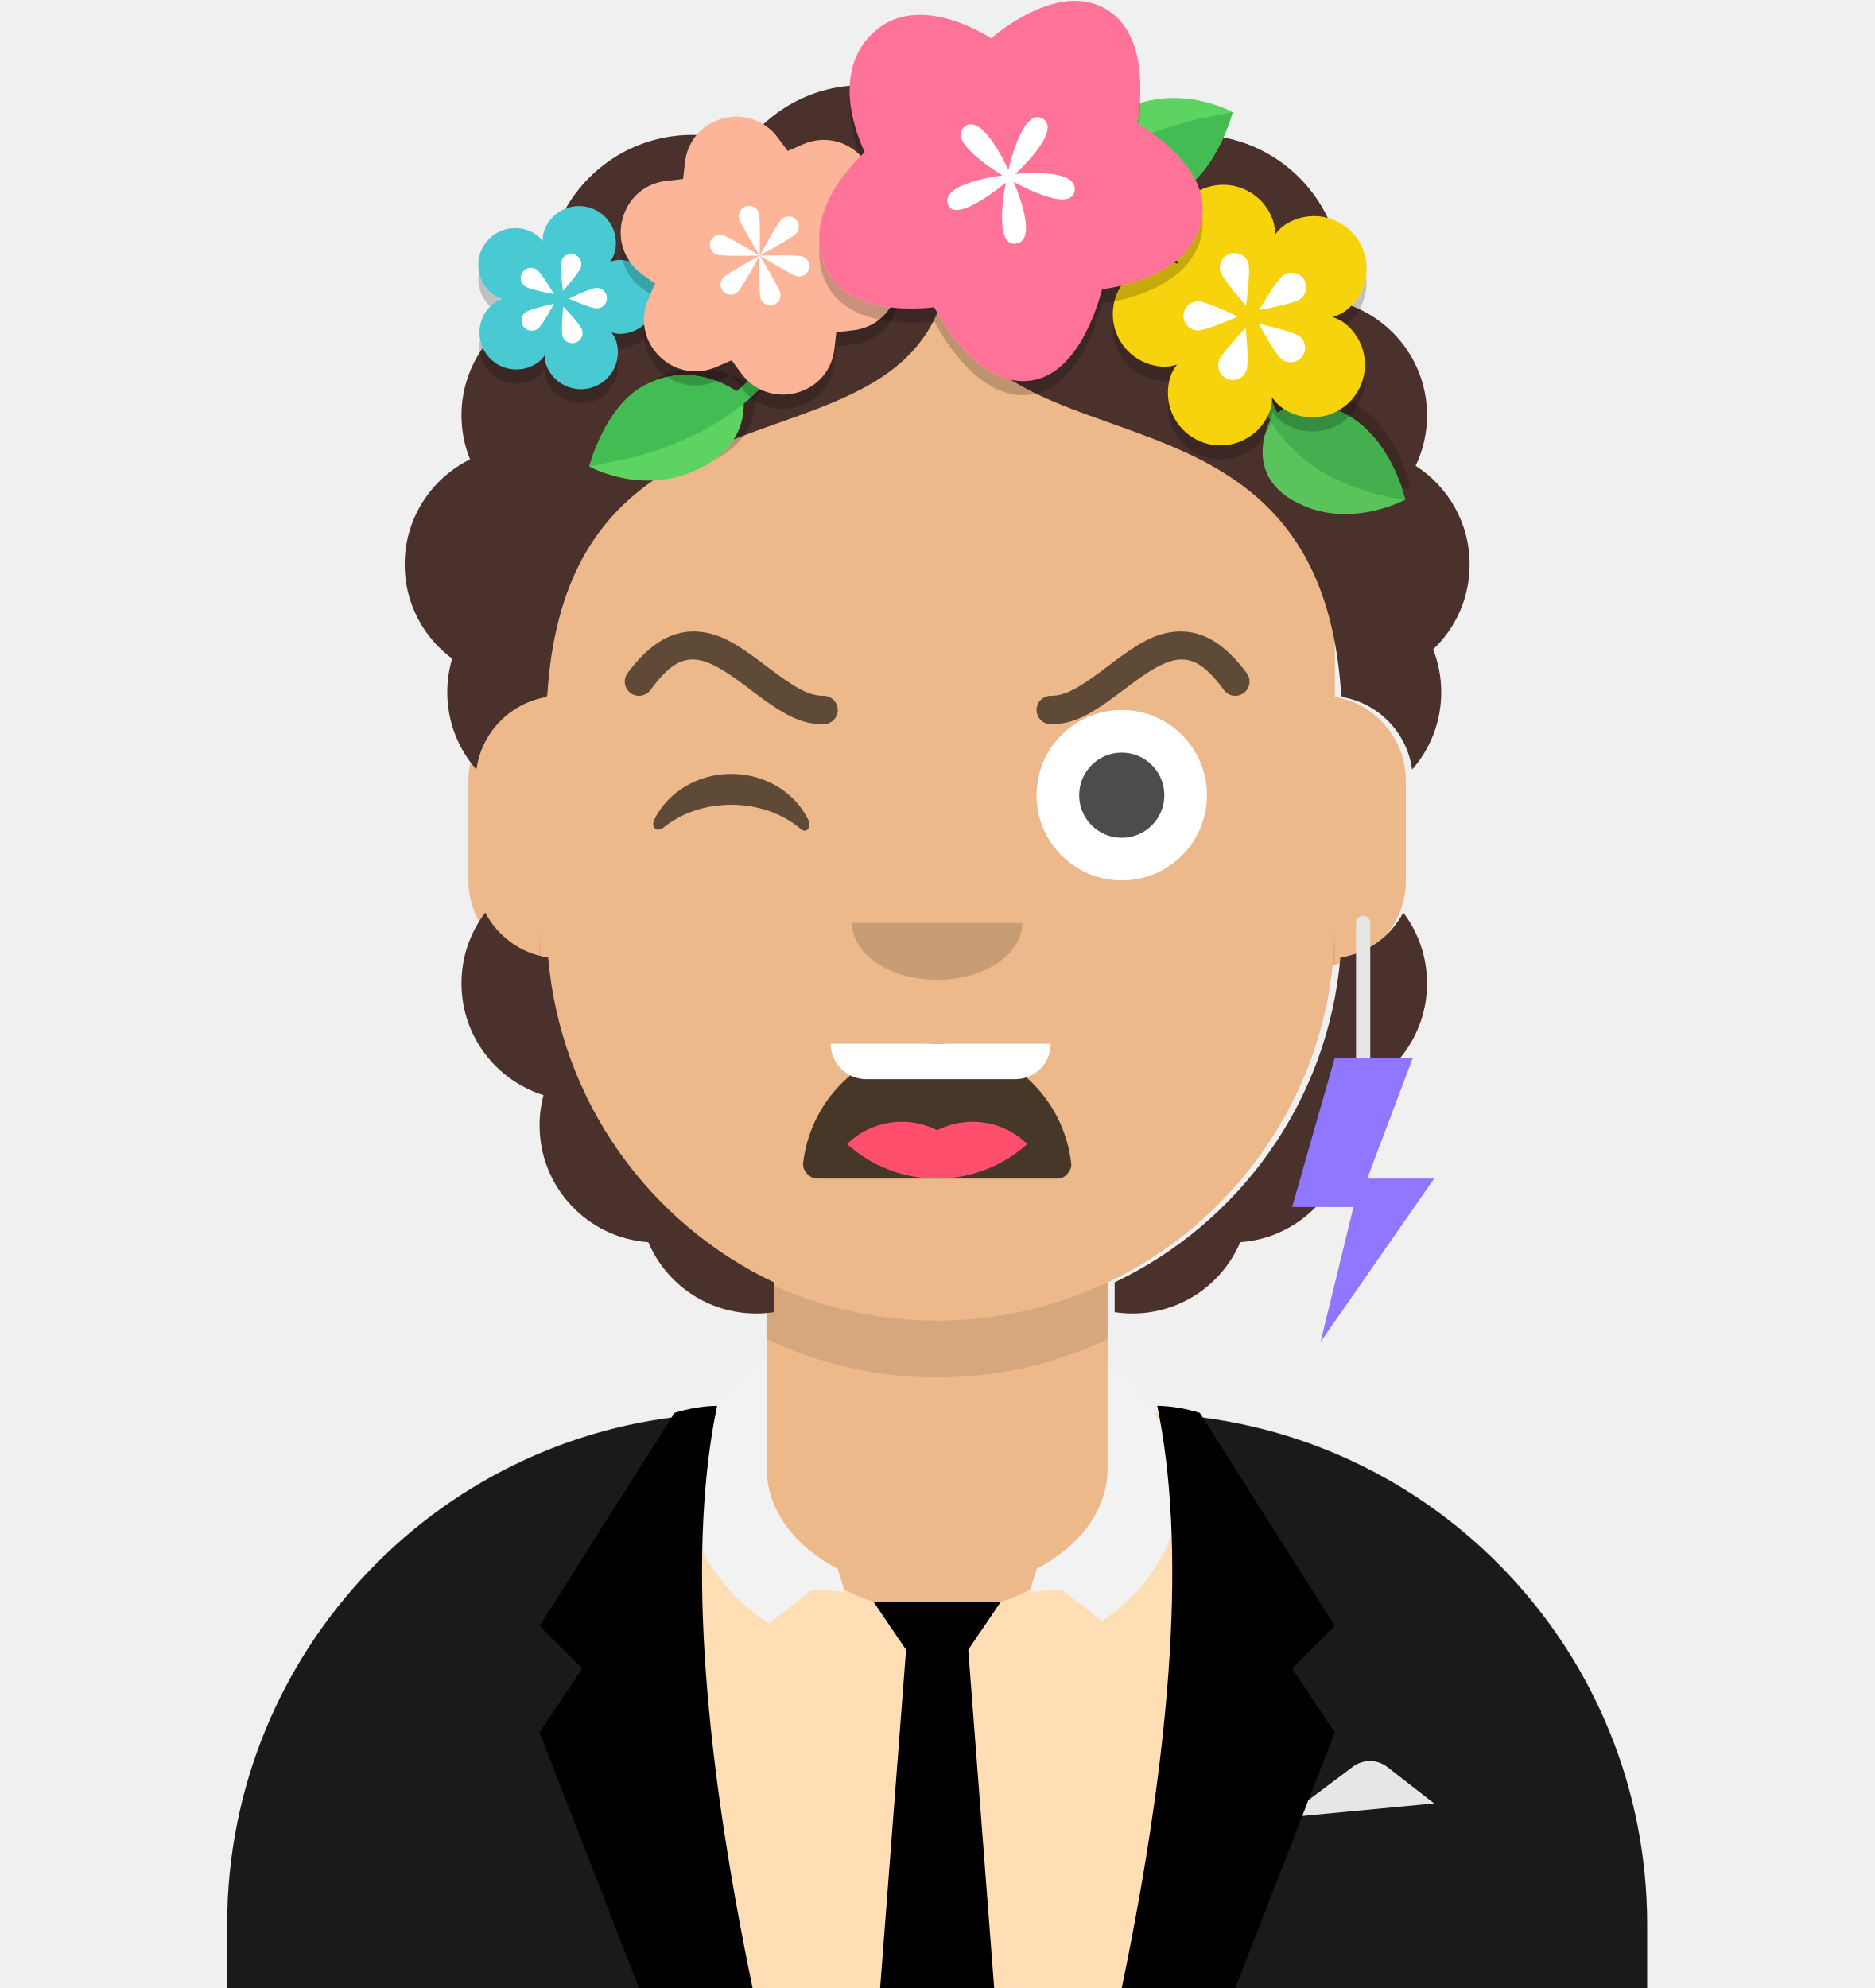
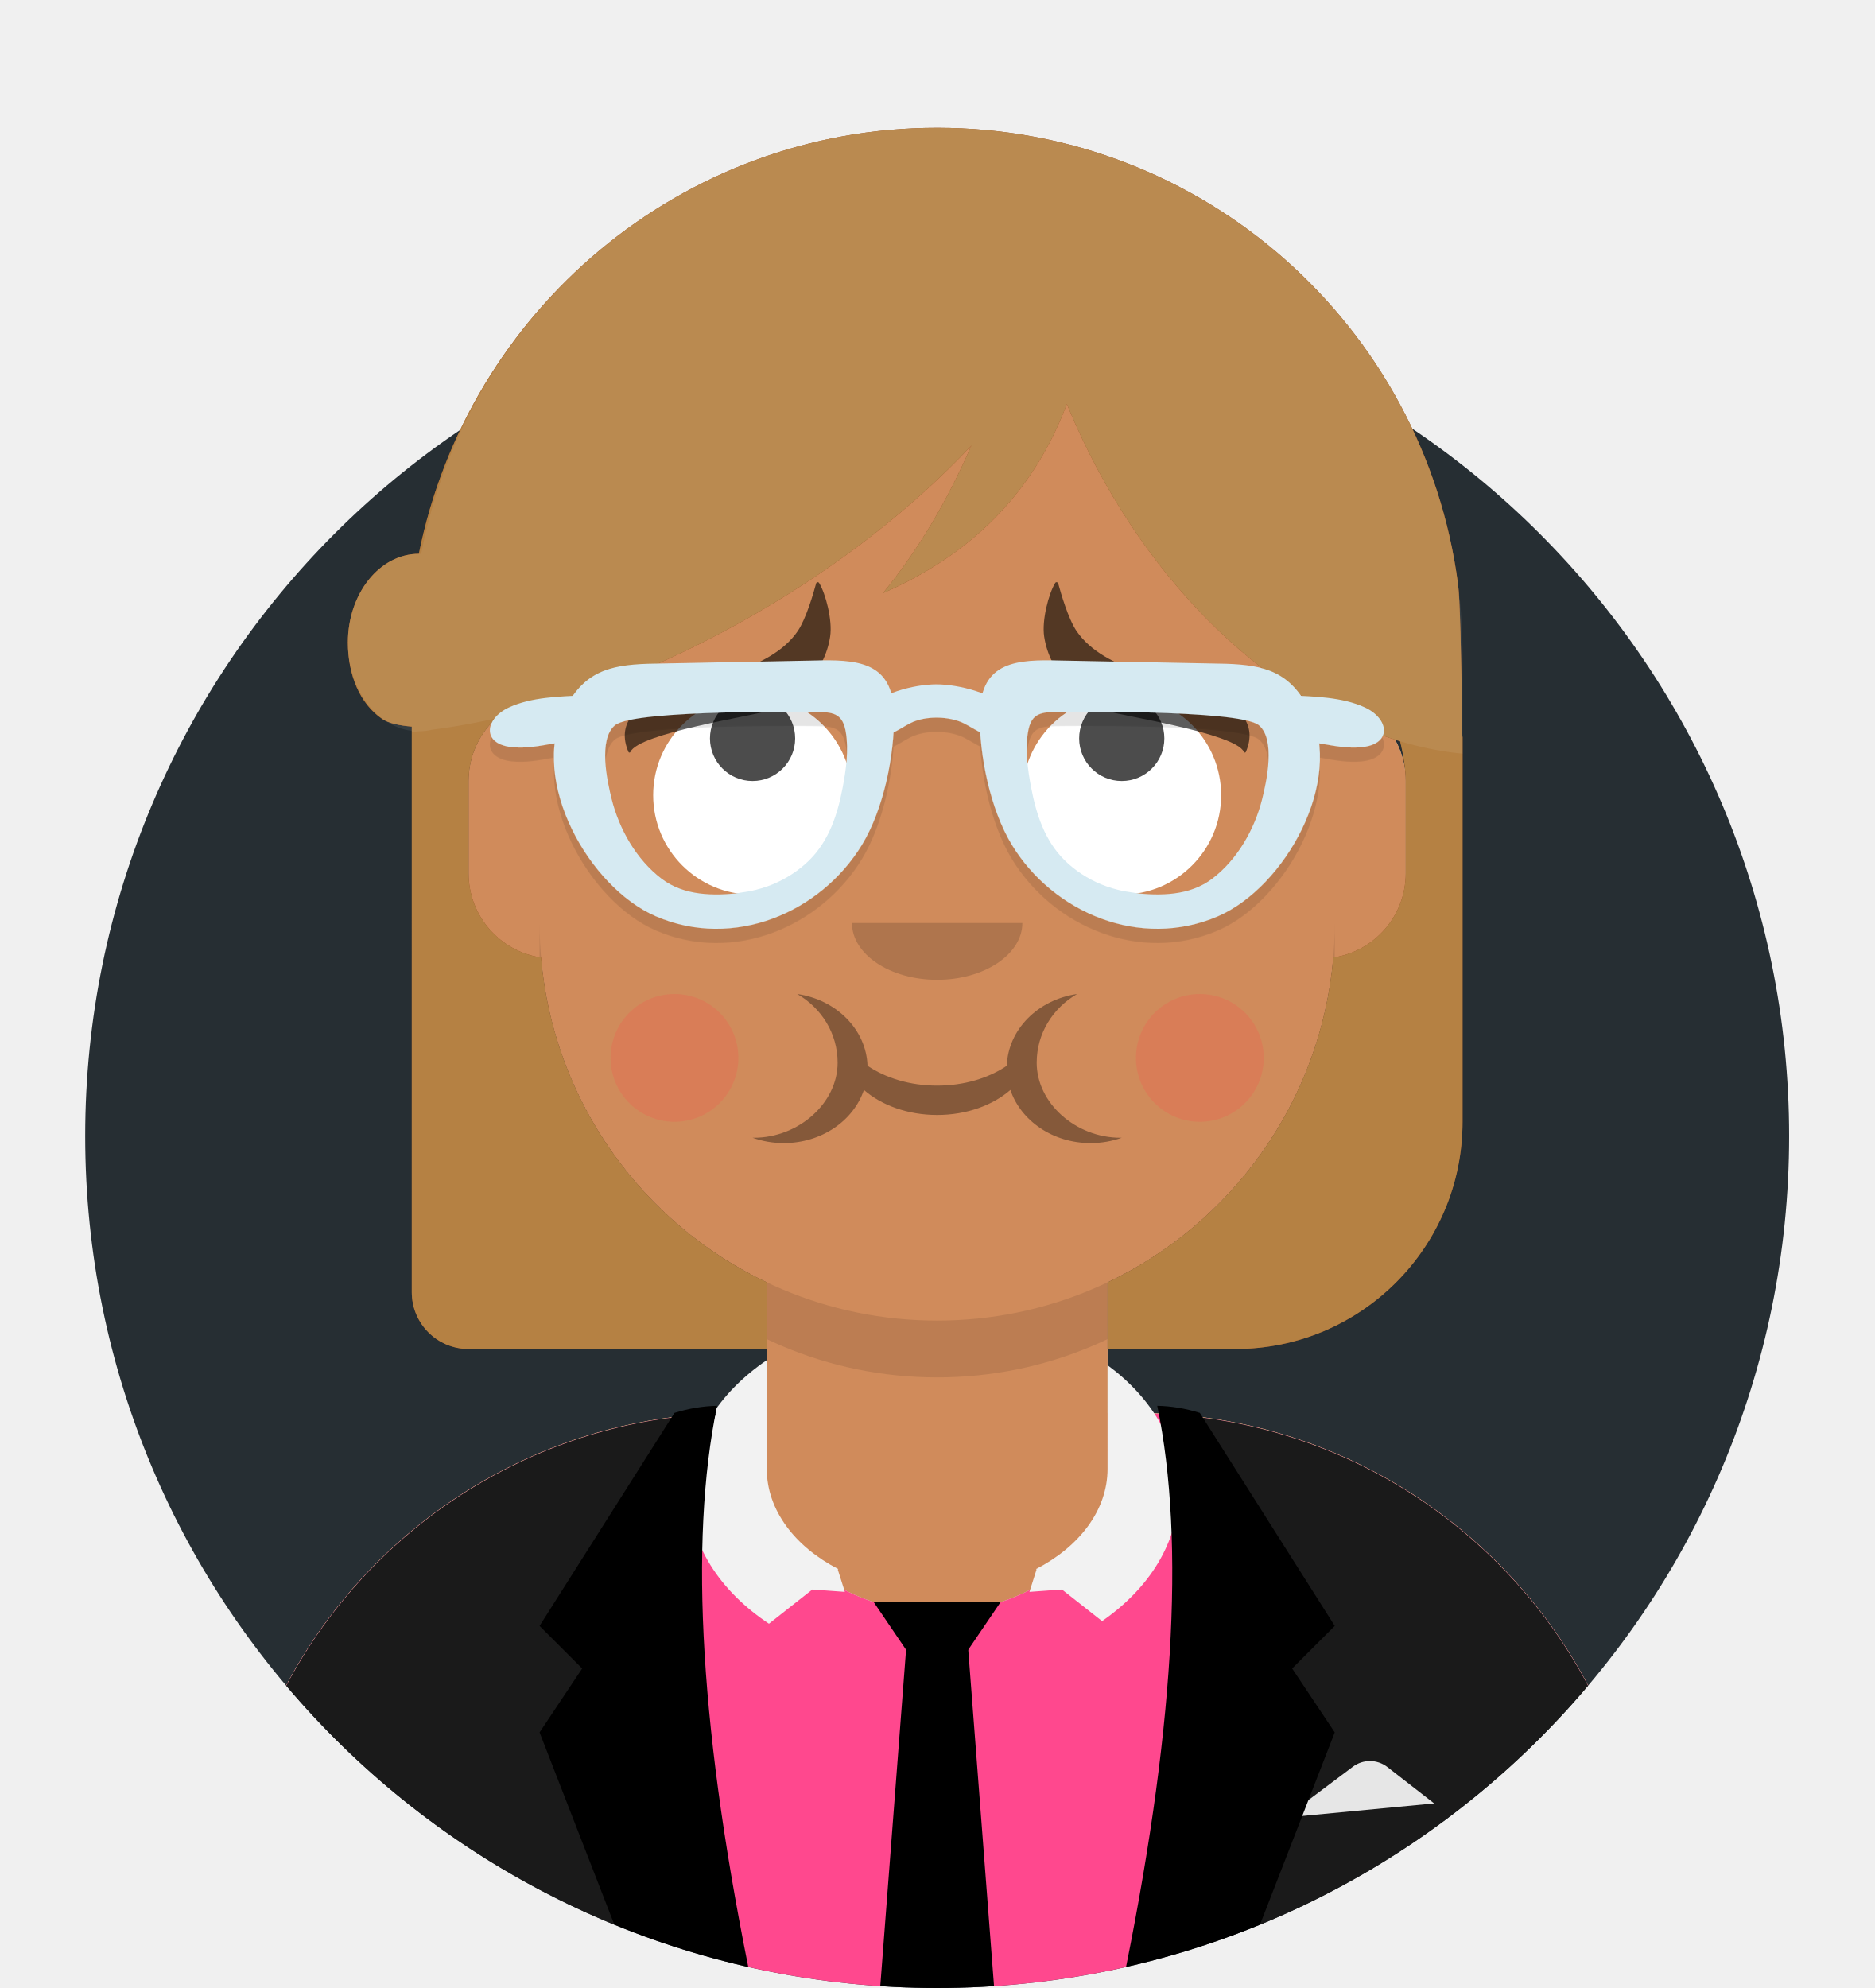
<svg xmlns="http://www.w3.org/2000/svg" xmlns:xlink="http://www.w3.org/1999/xlink" width="264px" height="280px" viewBox="0 0 264 280" version="1.1">
  <defs>
-     <path d="M100,0 C130.928,-5.68137151e-15 156,25.072 156,56 L156.001,62.166 C161.676,63.119 166,68.054 166,74 L166,88 C166,94.052 161.519,99.058 155.694,99.881 C153.628,119.686 141.238,136.422 124.001,144.61 L124,163 L128,163 C167.765,163 200,195.235 200,235 L200,244 L0,244 L0,235 C-4.86974701e-15,195.235 32.235,163 72,163 L76,163 L76,144.611 C58.763,136.422 46.372,119.687 44.305,99.881 C38.481,99.058 34,94.052 34,88 L34,74 C34,68.054 38.325,63.118 44,62.166 L44,56 C44,25.072 69.072,5.68137151e-15 100,0 Z" id="transparent_path-1" />
-     <path d="M83,36.348 C83,52.629 105.162,65.828 132.5,65.828 C159.838,65.828 182,52.629 182,36.348 C182,34.985 181.845,33.645 181.544,32.331 C210.784,41.488 232,68.792 232,101.052 L232,110 L32,110 L32,101.052 C32,68.397 53.739,40.82 83.534,32.002 C83.182,33.421 83,34.871 83,36.348 Z" id="transparent_path-3" />
-     <rect id="transparent_path-5" x="0" y="0" width="264" height="280" />
-     <path d="M74,0 C114.869,0 148,33.131 148,74 L148,84.148 L148,197.608 C135.525,187.237 119.491,181 102,181 L102,181 L98,181 L98,162.611 C115.531,154.283 128.048,137.115 129.791,116.867 C135.569,116.002 140,111.019 140,105 L140,105 L140,92 C140,87.354 137.359,83.324 133.497,81.33 C132.724,81.05 131.952,80.748 131.181,80.426 C130.795,80.32 130.401,80.233 130,80.166 L130,80.166 L130,79.917 C117.224,74.234 104.878,63.071 96.11,47.885 C93.175,42.801 90.831,37.595 89.066,32.397 C80.431,42.941 67.745,53.602 52.342,62.495 C42.778,68.017 33.147,72.291 24,75.266 L24,137.247 C29.602,148.318 38.773,157.278 50,162.611 L50,162.611 L50,181 L46,181 C38.327,181 30.935,182.2 24,184.423 L24,230 C24,244.106 13.569,255.776 0,257.716 L0,74 C0,33.131 33.131,0 74,0 Z" id="transparent_path-7" />
+     <circle id="circle_path-1" cx="120" cy="120" r="120" />
+     <path d="M-3.19744231e-14,160 L-3.19744231e-14,-1.42108547e-14 L264,-1.42108547e-14 L264,160 L252,160 C252,226.274 198.274,280 132,280 C65.726,280 12,226.274 12,160 L12,160 L-3.19744231e-14,160 Z" id="circle_path-3" />
+     <path d="M100,0 C130.928,-5.68137151e-15 156,25.072 156,56 L156.001,62.166 C161.676,63.119 166,68.054 166,74 L166,88 C166,94.052 161.519,99.058 155.694,99.881 C153.628,119.686 141.238,136.422 124.001,144.61 L124,163 L128,163 C167.765,163 200,195.235 200,235 L200,244 L0,244 L0,235 C-4.86974701e-15,195.235 32.235,163 72,163 L76,163 L76,144.611 C58.763,136.422 46.372,119.687 44.305,99.881 C38.481,99.058 34,94.052 34,88 L34,74 C34,68.054 38.325,63.118 44,62.166 L44,56 C44,25.072 69.072,5.68137151e-15 100,0 Z" id="circle_path-5" />
+     <path d="M83,36.348 C83,52.629 105.162,65.828 132.5,65.828 C159.838,65.828 182,52.629 182,36.348 C182,34.985 181.845,33.645 181.544,32.331 C210.784,41.488 232,68.792 232,101.052 L232,110 L32,110 L32,101.052 C32,68.397 53.739,40.82 83.534,32.002 C83.182,33.421 83,34.871 83,36.348 Z" id="circle_path-7" />
+     <rect id="circle_path-9" x="0" y="0" width="264" height="280" />
+     <path d="M74,0 C114.869,0 148,33.131 148,74 L148,84.148 L148,197.608 C135.525,187.237 119.491,181 102,181 L102,181 L98,181 L98,162.611 C115.531,154.283 128.048,137.115 129.791,116.867 C135.569,116.002 140,111.019 140,105 L140,105 L140,92 C140,87.354 137.359,83.324 133.497,81.33 C132.724,81.05 131.952,80.748 131.181,80.426 C130.795,80.32 130.401,80.233 130,80.166 L130,80.166 L130,79.917 C117.224,74.234 104.878,63.071 96.11,47.885 C93.175,42.801 90.831,37.595 89.066,32.397 C80.431,42.941 67.745,53.602 52.342,62.495 C42.778,68.017 33.147,72.291 24,75.266 L24,137.247 C29.602,148.318 38.773,157.278 50,162.611 L50,162.611 L50,181 L46,181 C38.327,181 30.935,182.2 24,184.423 L24,230 C24,244.106 13.569,255.776 0,257.716 L0,74 C0,33.131 33.131,0 74,0 Z" id="circle_path-11" />
  </defs>
-   <g id="transparent_Avataaar/Default" stroke="none" stroke-width="1" fill="none" fill-rule="evenodd">
-     <g id="transparent_Body" transform="translate(32, 36)">
-       <mask id="transparent_mask-2" fill="white">
-         <use xlink:href="#transparent_path-1" />
+   <g id="circle_Avataaar/Circle" stroke="none" stroke-width="1" fill="none" fill-rule="evenodd">
+     <g id="circle_Circle" transform="translate(12, 40)">
+       <mask id="circle_mask-2" fill="white">
+         <use xlink:href="#circle_path-1" />
      </mask>
-       <use fill="#D0C6AC" xlink:href="#transparent_path-1" />
-       <g id="transparent_Skin-Color" mask="url(#transparent_mask-2)" fill="#EDB98A">
-         <g transform="translate(-32, 0)" id="transparent_Color">
-           <rect x="0" y="0" width="264" height="244" />
+       <use id="circle_Background-Color" fill="#262E33" xlink:href="#circle_path-1" />
+       <g id="circle_Fabric-Color" mask="url(#circle_mask-2)" fill="">
+         <rect id="circle_🖍Color" x="0" y="0" width="240" height="240" />
+       </g>
+     </g>
+     <mask id="circle_mask-4" fill="white">
+       <use xlink:href="#circle_path-3" />
+     </mask>
+     <g id="circle_Mask" />
+     <g id="circle_Avataaar" mask="url(#circle_mask-4)">
+       <g id="circle_Body" transform="translate(32, 36)">
+         <mask id="circle_mask-6" fill="white">
+           <use xlink:href="#circle_path-5" />
+         </mask>
+         <use fill="#D0C6AC" xlink:href="#circle_path-5" />
+         <g id="circle_Skin-Color" mask="url(#circle_mask-6)" fill="#D08B5B">
+           <g transform="translate(-32, 0)" id="circle_Color">
+             <rect x="0" y="0" width="264" height="244" />
+           </g>
+         </g>
+         <path d="M44,94 C44,124.928 69.072,150 100,150 C130.928,150 156,124.928 156,94 L156,94 L156,102 C156,132.928 130.928,158 100,158 C69.072,158 44,132.928 44,102 Z" id="circle_Neck-Shadow" fill-opacity="0.1" fill="#000000" mask="url(#circle_mask-6)" />
+       </g>
+       <g id="circle_Clothing" transform="translate(0, 170)">
+         <defs id="suit_defs123">
+           <path d="M160,29.052 C199.765,29.052 232,61.287 232,101.052 L232,110 L32,110 L32,101.052 C32,61.287 64.235,29.052 104,29.052 L105.192,29.052 C105.065,30.036 105,31.037 105,32.052 C105,45.859 117.088,57.052 132,57.052 C146.912,57.052 159,45.859 159,32.052 C159,31.037 158.935,30.036 158.808,29.052 L160,29.052 Z" id="suit_path-1" />
+         </defs>
+         <g id="suit_g632">
+           <g fill="none" fill-rule="evenodd" stroke="none" stroke-width="1" id="suit_Clothing/Collar-+-Sweater">
+             <mask fill="white" id="suit_mask-2">
+               <use id="suit_use125" xlink:href="#suit_path-1" />
+             </mask>
+             <use fill="#E6E6E6" xlink:href="#suit_path-1" id="suit_Clothes" />
+             <g fill="#FF488E" mask="url(#suit_mask-2)" id="suit_Fabric-Color">
+               <rect height="110" width="264" y="0" x="0" id="suit_🖍Color" />
+             </g>
+             <path fill="#F2F2F2" id="suit_Collar" d="M118.078,50.996 L118,51.057 L119,54.208 L114.421,53.875 L108.309,58.692 C101.362,54.08 97,47.426 97,40.028 C97,32.74 101.233,26.174 108,21.572 L108,36.877 C108,42.7 111.978,47.853 118.078,50.996 Z M166,40.028 C166,47.233 161.863,53.733 155.229,58.327 L149.58,53.875 L145,54.208 L146,51.057 L146.015,51.066 L145.923,50.995 C152.023,47.853 156,42.7 156,36.877 L156.001,22.28 C162.182,26.836 166,33.106 166,40.028 Z" />
+           </g>
+           <g transform="translate(32,28)" id="suit_Blazer">
+             <path style="fill:#1a1a1a" id="suit_Saco" d="m 64,40.5 c 0,15.209 1.961,29.421 5.362,41.501 L 0,82 V 73.052 C 0,34.365 30.512,2.804 68.785,1.122 65.74,12.731 64,26.173 64,40.5 Z M 200,73.052 V 82 l -68.362,0.001 C 135.039,69.921 137,55.709 137,40.5 137,26.194 135.265,12.771 132.229,1.174 170.025,3.363 200,34.707 200,73.052 Z" />
+             <path id="suit_Pocket-hanky" d="m 149,58 9.556,-7.167 c 1.443,-1.082 3.432,-1.065 4.856,0.043 L 170,56 v 0 z" style="fill:#e6e6e6" />
+             <path style="fill:#000000" id="suit_Wing" d="m 69,0 c -4,19.333 -2.333,46.667 5,82 H 58 L 44,46 50,37 44,31 63,1 c 2.028,-0.631 4.028,-0.964 6,-1 z" />
+             <path style="fill:#000000" transform="matrix(-1,0,0,1,282,0)" id="suit_path58" d="m 151,0 c -4,19.333 -2.333,46.667 5,82 h -16 l -14,-36 6,-9 -6,-6 19,-30 c 2.028,-0.631 4.028,-0.964 6,-1 z" />
+           </g>
+         </g>
+         <g id="suit_g87" transform="matrix(1,0,0,0.8504232,-4.173355,11.12677)">
+           <path d="m 136.173,67.829 -4.47,-7.742 -4.47,-7.742 8.939,0 8.939,-10e-7 -4.47,7.742 z" id="suit_path74" style="opacity:1;fill:#000000;fill-opacity:1;stroke:none;stroke-width:4.927;stroke-miterlimit:4;stroke-dasharray:none;stroke-dashoffset:0;stroke-opacity:1" />
+           <path id="suit_path78" d="m 131.92,58.318 -3.779,57.947 h 8.031 8.033 L 140.426,58.318 Z" style="opacity:1;fill:#000000;fill-opacity:1;stroke:none;stroke-width:11.389;stroke-miterlimit:4;stroke-dasharray:none;stroke-dashoffset:0;stroke-opacity:1" />
        </g>
      </g>
-       <path d="M44,94 C44,124.928 69.072,150 100,150 C130.928,150 156,124.928 156,94 L156,94 L156,102 C156,132.928 130.928,158 100,158 C69.072,158 44,132.928 44,102 Z" id="transparent_Neck-Shadow" fill-opacity="0.1" fill="#000000" mask="url(#transparent_mask-2)" />
-     </g>
-     <g id="transparent_Clothing" transform="translate(0, 170)">
-       <defs id="suit_defs123">
-         <path d="M160,29.052 C199.765,29.052 232,61.287 232,101.052 L232,110 L32,110 L32,101.052 C32,61.287 64.235,29.052 104,29.052 L105.192,29.052 C105.065,30.036 105,31.037 105,32.052 C105,45.859 117.088,57.052 132,57.052 C146.912,57.052 159,45.859 159,32.052 C159,31.037 158.935,30.036 158.808,29.052 L160,29.052 Z" id="suit_path-1" />
-       </defs>
-       <g id="suit_g632">
-         <g fill="none" fill-rule="evenodd" stroke="none" stroke-width="1" id="suit_Clothing/Collar-+-Sweater">
-           <mask fill="white" id="suit_mask-2">
-             <use id="suit_use125" xlink:href="#suit_path-1" />
-           </mask>
-           <use fill="#E6E6E6" xlink:href="#suit_path-1" id="suit_Clothes" />
-           <g fill="#FFDEB5" mask="url(#suit_mask-2)" id="suit_Fabric-Color">
-             <rect height="110" width="264" y="0" x="0" id="suit_🖍Color" />
+       <g id="circle_Face" transform="translate(76, 82)" fill="#000000">
+         <g id="circle_Mouth" transform="translate(2, 52)">
+           <g id="eating_Mouth/Eating" stroke="none" stroke-width="1" fill="none" fill-rule="evenodd">
+             <g id="eating_Om-Nom-Nom" opacity="0.6" transform="translate(28, 6)" fill="#000000" fill-opacity="0.6">
+               <path d="M45.706,0 C42.34,1.959 40.02,5.495 40.02,9.677 C40.02,15.345 45.493,20.245 51.823,20.245 C51.882,20.245 51.941,20.245 52,20.244 C50.642,20.732 49.16,21 47.608,21 C42.286,21 37.787,17.847 36.314,13.514 C33.84,15.669 30.138,17.039 26,17.039 C21.862,17.039 18.16,15.669 15.685,13.513 C14.213,17.847 9.714,21 4.392,21 C2.84,21 1.358,20.732 0,20.244 C0.059,20.245 0.118,20.245 0.177,20.245 C6.507,20.245 11.98,15.345 11.98,9.677 C11.98,5.495 9.66,1.959 6.294,0 C11.792,0.797 16.017,4.995 16.191,10.105 C18.754,11.842 22.205,12.906 26,12.906 C29.795,12.906 33.246,11.842 35.81,10.106 C35.983,4.995 40.208,0.797 45.706,0 Z" id="eating_Delicious" />
+             </g>
+             <circle id="eating_Redish" fill-opacity="0.2" fill="#FF4646" cx="17" cy="15" r="9" />
+             <circle id="eating_Redish" fill-opacity="0.2" fill="#FF4646" cx="91" cy="15" r="9" />
          </g>
-           <path fill="#F2F2F2" id="suit_Collar" d="M118.078,50.996 L118,51.057 L119,54.208 L114.421,53.875 L108.309,58.692 C101.362,54.08 97,47.426 97,40.028 C97,32.74 101.233,26.174 108,21.572 L108,36.877 C108,42.7 111.978,47.853 118.078,50.996 Z M166,40.028 C166,47.233 161.863,53.733 155.229,58.327 L149.58,53.875 L145,54.208 L146,51.057 L146.015,51.066 L145.923,50.995 C152.023,47.853 156,42.7 156,36.877 L156.001,22.28 C162.182,26.836 166,33.106 166,40.028 Z" />
        </g>
-         <g transform="translate(32,28)" id="suit_Blazer">
-           <path style="fill:#1a1a1a" id="suit_Saco" d="m 64,40.5 c 0,15.209 1.961,29.421 5.362,41.501 L 0,82 V 73.052 C 0,34.365 30.512,2.804 68.785,1.122 65.74,12.731 64,26.173 64,40.5 Z M 200,73.052 V 82 l -68.362,0.001 C 135.039,69.921 137,55.709 137,40.5 137,26.194 135.265,12.771 132.229,1.174 170.025,3.363 200,34.707 200,73.052 Z" />
-           <path id="suit_Pocket-hanky" d="m 149,58 9.556,-7.167 c 1.443,-1.082 3.432,-1.065 4.856,0.043 L 170,56 v 0 z" style="fill:#e6e6e6" />
-           <path style="fill:#000000" id="suit_Wing" d="m 69,0 c -4,19.333 -2.333,46.667 5,82 H 58 L 44,46 50,37 44,31 63,1 c 2.028,-0.631 4.028,-0.964 6,-1 z" />
-           <path style="fill:#000000" transform="matrix(-1,0,0,1,282,0)" id="suit_path58" d="m 151,0 c -4,19.333 -2.333,46.667 5,82 h -16 l -14,-36 6,-9 -6,-6 19,-30 c 2.028,-0.631 4.028,-0.964 6,-1 z" />
+         <g id="circle_Nose" transform="translate(28, 40)" fill-opacity="0.16">
+           <g id="default_Nose/Default" stroke="none" stroke-width="1" fill="none" fill-rule="evenodd" fill-opacity="0.16">
+             <path d="M16,8 C16,12.418 21.373,16 28,16 L28,16 C34.627,16 40,12.418 40,8" id="default_Nose" fill="#000000" />
+           </g>
+         </g>
+         <g id="circle_Eyes" transform="translate(0, 8)">
+           <g id="eye_roll_Eyes/Eye-Roll-🙄" stroke="none" stroke-width="1" fill="none" fill-rule="evenodd">
+             <circle id="eye_roll_Eyeball" fill="#FFFFFF" cx="30" cy="22" r="14" />
+             <circle id="eye_roll_The-white-stuff" fill="#FFFFFF" cx="82" cy="22" r="14" />
+             <circle id="eye_roll_Eye" fill-opacity="0.7" fill="#000000" cx="30" cy="14" r="6" />
+             <circle id="eye_roll_Eye" fill-opacity="0.7" fill="#000000" cx="82" cy="14" r="6" />
+           </g>
+         </g>
+         <g id="circle_Eyebrow" fill-opacity="0.6">
+           <g id="frown_natural_Eyebrow/Natural/Frown-Natural" stroke="none" stroke-width="1" fill="none" fill-rule="evenodd" fill-opacity="0.6">
+             <path d="M36.369,6.876 C34.399,9.781 30.824,11.517 27.632,12.56 C23.689,13.849 9.081,15.939 12.52,23.908 C12.572,24.03 12.739,24.031 12.792,23.91 C13.945,21.265 30.257,18.787 31.765,18.206 C36.21,16.497 40.158,12.715 40.927,7.663 C41.279,5.346 40.29,1.614 39.379,0.113 C39.27,-0.067 39.005,-0.023 38.95,0.182 C38.59,1.513 37.539,5.153 36.369,6.876" id="frown_natural_Fill-5" fill="#000000" />
+             <path d="M95.369,6.876 C93.399,9.781 89.824,11.517 86.632,12.56 C82.689,13.849 68.081,15.939 71.52,23.908 C71.572,24.03 71.739,24.031 71.792,23.91 C72.945,21.265 89.257,18.787 90.765,18.206 C95.21,16.497 99.158,12.715 99.927,7.663 C100.279,5.346 99.29,1.614 98.379,0.113 C98.27,-0.067 98.005,-0.023 97.95,0.182 C97.59,1.513 96.539,5.153 95.369,6.876" id="frown_natural_Fill-5" fill="#000000" transform="translate(85.5, 12) scale(-1, 1) translate(-85.5, -12) " />
+           </g>
        </g>
      </g>
-       <g id="suit_g87" transform="matrix(1,0,0,0.8504232,-4.173355,11.12677)">
-         <path d="m 136.173,67.829 -4.47,-7.742 -4.47,-7.742 8.939,0 8.939,-10e-7 -4.47,7.742 z" id="suit_path74" style="opacity:1;fill:#000000;fill-opacity:1;stroke:none;stroke-width:4.927;stroke-miterlimit:4;stroke-dasharray:none;stroke-dashoffset:0;stroke-opacity:1" />
-         <path id="suit_path78" d="m 131.92,58.318 -3.779,57.947 h 8.031 8.033 L 140.426,58.318 Z" style="opacity:1;fill:#000000;fill-opacity:1;stroke:none;stroke-width:11.389;stroke-miterlimit:4;stroke-dasharray:none;stroke-dashoffset:0;stroke-opacity:1" />
-       </g>
-     </g>
-     <g id="transparent_Face" transform="translate(76, 82)" fill="#000000">
-       <g id="transparent_Mouth" transform="translate(2, 52)">
+       <g id="circle_Top">
        <defs>
-           <path d="M35.118,15.128 C36.176,24.62 44.226,32 54,32 C63.804,32 71.874,24.574 72.892,15.04 C72.974,14.273 72.117,13 71.043,13 C56.149,13 44.738,13 37.087,13 C36.007,13 35.012,14.178 35.118,15.128 Z" id="concerned_path-1" />
+           <path d="M133,18 C170.556,18 201.577,45.976 206.36,82.226 C206.624,84.224 206.828,91.357 206.972,103.624 C206.991,103.729 207,103.811 207,103.875 L207,158 L207,158 C207,175.673 192.673,190 175,190 L157,190 L157,180.611 C174.531,172.283 187.048,155.115 188.791,134.867 C194.569,134.002 199,129.019 199,123 L199,110 C199,108.484 198.719,106.513 198.206,104.403 C180.318,99.019 162.7,82.693 152.444,59.658 C152.171,59.045 151.906,58.432 151.647,57.818 L151.263,56.897 L151.042,57.476 C146.403,69.413 137.846,78.1 125.372,83.535 C130.245,77.588 134.394,70.66 137.821,62.752 C129.844,71.258 119.473,79.491 107.342,86.495 C94.971,93.637 82.409,98.555 70.87,101.174 C68.491,103.366 67,106.509 67,110 L67,123 C67,129.019 71.431,134.002 77.209,134.867 C78.952,155.115 91.469,172.283 109,180.611 L109,190 L67,190 C62.582,190 59,186.418 59,182 L59.001,102.34 C57.324,102.198 55.758,101.883 54.853,101.273 C51.695,99.143 50,95.051 50,90.5 C50,83.596 54.477,78 60,78 C66.863,43.828 96.915,18 133,18 Z" id="long_not_too_long_path-1" />
        </defs>
-         <g id="concerned_Mouth/Concerned" stroke="none" stroke-width="1" fill="none" fill-rule="evenodd">
-           <mask id="concerned_mask-2" fill="white">
-             <use xlink:href="#concerned_path-1" />
-           </mask>
-           <use id="concerned_Mouth" fill-opacity="0.7" fill="#000000" transform="translate(54.00364, 22.5) scale(1, -1) translate(-54.00364, -22.5) " xlink:href="#concerned_path-1" />
-           <path d="M44,2 L65,2 C67.761,2 70,4.239 70,7 L70,13 C70,15.761 67.761,18 65,18 L44,18 C41.239,18 39,15.761 39,13 L39,7 C39,4.239 41.239,2 44,2 Z" id="concerned_Teeth" fill="#FFFFFF" mask="url(#concerned_mask-2)" />
-           <g id="concerned_Tongue" mask="url(#concerned_mask-2)" fill="#FF4F6D">
-             <g transform="translate(38, 24)">
-               <circle id="concerned_friend?" cx="11" cy="11" r="11" />
-               <circle id="concerned_How-you-doing" cx="21" cy="11" r="11" />
+         <g id="long_not_too_long_Top/Long-Hair/Long-but-not-too-long" stroke="none" stroke-width="1" fill="none" fill-rule="evenodd" transform="translate(-1 0)">
+           <g id="long_not_too_long_Behind">
+             <mask id="long_not_too_long_mask-2" fill="white">
+               <use xlink:href="#long_not_too_long_path-1" />
+             </mask>
+             <use id="long_not_too_long_Combined-Shape" fill="#944F23" xlink:href="#long_not_too_long_path-1" />
+             <g id="long_not_too_long_Hair-Color" mask="url(#long_not_too_long_mask-2)" fill="#B58143">
+               <rect id="long_not_too_long_Color" x="0" y="0" width="266" height="280" />
+             </g>
+           </g>
+           <g id="long_not_too_long_Top" opacity="0.44" transform="translate(50, 18)" fill="#FFFFFF" fill-opacity="0.16">
+             <path d="M83,0 C123.869,0 157,33.131 157,74 L157,88.151 C136.296,86.194 114.382,68.471 102.444,41.658 C102.035,40.739 101.641,39.818 101.264,38.896 C96.678,51.132 88.047,60.012 75.372,65.535 C80.245,59.588 84.394,52.66 87.821,44.752 C79.844,53.258 69.473,61.491 57.342,68.495 C41.678,77.539 25.709,83.015 11.896,84.775 C11.282,84.923 10.648,85 10,85 C9.982,85 9.965,85 9.947,85 C9.63,85.033 9.314,85.064 9,85.093 L8.999,84.938 C3.946,84.311 0,78.981 0,72.5 C0,65.596 4.477,60 10,60 C10.108,60 10.216,60.002 10.323,60.006 C16.862,25.828 46.915,0 83,0 Z" id="long_not_too_long_Combined-Shape" />
+           </g>
+           <g id="long_not_too_long_Facial-Hair" transform="translate(49, 72)" />
+           <g id="long_not_too_long_Accessory" transform="translate(62, 85)">
+             <defs>
+               <filter x="-3.2%" y="-10.5%" width="106.3%" height="121.1%" filterUnits="objectBoundingBox" id="prescription_01_filter-1">
+                 <feOffset dx="0" dy="2" in="SourceAlpha" result="shadowOffsetOuter1" />
+                 <feColorMatrix values="0 0 0 0 0   0 0 0 0 0   0 0 0 0 0  0 0 0 0.1 0" type="matrix" in="shadowOffsetOuter1" result="shadowMatrixOuter1" />
+                 <feMerge>
+                   <feMergeNode in="shadowMatrixOuter1" />
+                   <feMergeNode in="SourceGraphic" />
+                 </feMerge>
+               </filter>
+             </defs>
+             <g id="prescription_01_Top/_Resources/Prescription-01" stroke="none" stroke-width="1" fill="none" fill-rule="evenodd">
+               <g id="prescription_01_Glasses" filter="url(#prescription_01_filter-1)" transform="translate(8, 8)" fill="#D6EAF2">
+                 <path d="M46.249,7.275 C48.621,7.298 49.742,7.692 50.146,10.165 C50.555,12.671 50.157,15.487 49.685,17.955 C48.965,21.723 47.767,25.415 44.978,28.169 C43.508,29.619 41.717,30.775 39.811,31.564 C38.799,31.983 37.73,32.286 36.661,32.516 C36.349,32.583 33.682,32.95 35.318,32.764 C31.501,33.199 27.36,33.182 24.172,30.753 C20.64,28.06 18.22,23.8 17.157,19.556 C16.534,17.073 15.226,11.134 17.616,9.149 C20.353,6.875 46.249,7.275 46.249,7.275 L46.249,7.275 Z M22.218,0.49 C16.777,0.678 13.147,1.634 10.463,7.069 C5.546,17.03 13.963,31.969 23.352,36.039 C34.329,40.799 46.592,35.532 52.396,26.006 C55.469,20.962 57.022,13.323 56.922,7.504 C56.795,0.076 51.607,-0.13 45.509,0.034 L22.218,0.49 Z" id="prescription_01_Frame-Stuff" />
+                 <path d="M79.681,7.273 C77.309,7.295 76.188,7.689 75.784,10.163 C75.374,12.668 75.772,15.485 76.244,17.952 C76.965,21.72 78.163,25.412 80.952,28.166 C82.421,29.616 84.213,30.772 86.119,31.562 C87.131,31.981 88.2,32.284 89.268,32.513 C89.581,32.58 92.247,32.948 90.612,32.761 C94.429,33.197 98.57,33.179 101.757,30.75 C105.29,28.058 107.709,23.798 108.773,19.554 C109.396,17.071 110.703,11.132 108.314,9.147 C105.576,6.872 79.681,7.273 79.681,7.273 L79.681,7.273 Z M103.712,0.488 C109.152,0.675 112.783,1.632 115.466,7.067 C120.384,17.028 111.967,31.966 102.577,36.037 C91.6,40.797 79.338,35.529 73.534,26.004 C70.461,20.96 68.907,13.321 69.007,7.501 C69.135,0.074 74.323,-0.132 80.421,0.032 L103.712,0.488 Z" id="prescription_01_Frame-Stuff" />
+                 <path d="M13.197,4.927 C9.785,5.118 5.886,5.164 2.69,6.639 C-0.695,8.201 -1.218,11.739 3.049,12.226 C4.971,12.446 6.895,12.083 8.787,11.745 C10.337,11.468 12.442,11.558 13.906,10.966 C16.636,9.862 16.46,4.74 13.197,4.927" id="prescription_01_Frame-Stuff" />
+                 <path d="M112.735,4.927 C116.147,5.118 120.046,5.164 123.242,6.639 C126.626,8.201 127.149,11.739 122.882,12.226 C120.961,12.446 119.037,12.083 117.144,11.745 C115.595,11.468 113.49,11.558 112.025,10.966 C109.296,9.862 109.471,4.74 112.735,4.927" id="prescription_01_Frame-Stuff" />
+                 <path d="M73.109,7.013 C71.163,4.713 66.091,3.385 62.891,3.385 C59.691,3.385 54.768,4.713 52.822,7.013 C51.841,8.172 51.807,9.724 53.508,10.451 C55.626,11.357 57.517,9.714 59.213,8.855 C61.381,7.757 64.712,7.877 66.719,8.855 C68.427,9.688 70.305,11.357 72.423,10.451 C74.124,9.724 74.091,8.172 73.109,7.013" id="prescription_01_Frame-Stuff" />
+               </g>
            </g>
          </g>
        </g>
      </g>
-       <g id="transparent_Nose" transform="translate(28, 40)" fill-opacity="0.16">
-         <g id="default_Nose/Default" stroke="none" stroke-width="1" fill="none" fill-rule="evenodd" fill-opacity="0.16">
-           <path d="M16,8 C16,12.418 21.373,16 28,16 L28,16 C34.627,16 40,12.418 40,8" id="default_Nose" fill="#000000" />
-         </g>
-       </g>
-       <g id="transparent_Eyes" transform="translate(0, 8)">
-         <g id="wink_wacky_Eyes/Wink-Wacky-😜" stroke="none" stroke-width="1" fill="none" fill-rule="evenodd">
-           <circle id="wink_wacky_Cornea?-I-don't-know" fill="#FFFFFF" cx="82" cy="22" r="12" />
-           <circle id="wink_wacky_Eye" fill-opacity="0.7" fill="#000000" cx="82" cy="22" r="6" />
-           <path d="M16.16,25.447 C18.007,21.649 22.164,19 26.998,19 C31.814,19 35.959,21.63 37.815,25.407 C38.367,26.529 37.582,27.447 36.791,26.767 C34.34,24.66 30.859,23.344 26.998,23.344 C23.257,23.344 19.874,24.579 17.438,26.572 C16.547,27.3 15.62,26.558 16.16,25.447 Z" id="wink_wacky_Winky-Doodle" fill-opacity="0.6" fill="#000000" />
-         </g>
-       </g>
-       <g id="transparent_Eyebrow" fill-opacity="0.6">
-         <g id="angry_Eyebrow/Outline/Angry" stroke="none" stroke-width="1" fill="none" fill-rule="evenodd" fill-opacity="0.6">
-           <path d="M15.611,15.185 C19.852,9.416 22.489,9.701 28.924,14.556 C29.106,14.694 29.221,14.781 29.594,15.064 C34.422,18.726 36.708,20 40,20 C41.105,20 42,19.105 42,18 C42,16.895 41.105,16 40,16 C37.934,16 36.099,14.978 32.011,11.877 C31.636,11.592 31.519,11.504 31.333,11.364 C27.574,8.527 25.374,7.287 22.638,6.992 C18.954,6.594 15.58,8.474 12.389,12.815 C11.734,13.705 11.925,14.957 12.815,15.611 C13.705,16.266 14.957,16.075 15.611,15.185 Z" id="angry_Eyebrow" fill="#000000" fill-rule="nonzero" />
-           <path d="M73.611,15.185 C77.852,9.416 80.489,9.701 86.924,14.556 C87.106,14.694 87.221,14.781 87.594,15.064 C92.422,18.726 94.708,20 98,20 C99.105,20 100,19.105 100,18 C100,16.895 99.105,16 98,16 C95.934,16 94.099,14.978 90.011,11.877 C89.636,11.592 89.519,11.504 89.333,11.364 C85.574,8.527 83.374,7.287 80.638,6.992 C76.954,6.594 73.58,8.474 70.389,12.815 C69.734,13.705 69.925,14.957 70.815,15.611 C71.705,16.266 72.957,16.075 73.611,15.185 Z" id="angry_Eyebrow" fill="#000000" fill-rule="nonzero" transform="translate(84.99993, 13.47006) scale(-1, 1) translate(-84.99993, -13.47006) " />
-         </g>
-       </g>
-     </g>
-     <g id="transparent_Top">
-       <defs>
-         <filter x="-15.4%" y="-26.7%" width="130.8%" height="153.3%" filterUnits="objectBoundingBox" id="frida_filter-1">
-           <feOffset dx="0" dy="2" in="SourceAlpha" result="shadowOffsetOuter1" />
-           <feColorMatrix values="0 0 0 0 0   0 0 0 0 0   0 0 0 0 0  0 0 0 0.2 0" type="matrix" in="shadowOffsetOuter1" result="shadowMatrixOuter1" />
-           <feMerge>
-             <feMergeNode in="shadowMatrixOuter1" />
-             <feMergeNode in="SourceGraphic" />
-           </feMerge>
-         </filter>
-         <filter x="-26.7%" y="-13.8%" width="153.3%" height="127.6%" filterUnits="objectBoundingBox" id="frida_filter-2">
-           <feOffset dx="0" dy="2" in="SourceAlpha" result="shadowOffsetOuter1" />
-           <feColorMatrix values="0 0 0 0 0   0 0 0 0 0   0 0 0 0 0  0 0 0 0.2 0" type="matrix" in="shadowOffsetOuter1" result="shadowMatrixOuter1" />
-           <feMerge>
-             <feMergeNode in="shadowMatrixOuter1" />
-             <feMergeNode in="SourceGraphic" />
-           </feMerge>
-         </filter>
-         <filter x="-26.7%" y="-13.8%" width="153.3%" height="127.6%" filterUnits="objectBoundingBox" id="frida_filter-3">
-           <feOffset dx="0" dy="2" in="SourceAlpha" result="shadowOffsetOuter1" />
-           <feColorMatrix values="0 0 0 0 0   0 0 0 0 0   0 0 0 0 0  0 0 0 0.2 0" type="matrix" in="shadowOffsetOuter1" result="shadowMatrixOuter1" />
-           <feMerge>
-             <feMergeNode in="shadowMatrixOuter1" />
-             <feMergeNode in="SourceGraphic" />
-           </feMerge>
-         </filter>
-         <filter x="-15.4%" y="-15.4%" width="130.8%" height="130.8%" filterUnits="objectBoundingBox" id="frida_filter-4">
-           <feOffset dx="0" dy="2" in="SourceAlpha" result="shadowOffsetOuter1" />
-           <feColorMatrix values="0 0 0 0 0   0 0 0 0 0   0 0 0 0 0  0 0 0 0.2 0" type="matrix" in="shadowOffsetOuter1" result="shadowMatrixOuter1" />
-           <feMerge>
-             <feMergeNode in="shadowMatrixOuter1" />
-             <feMergeNode in="SourceGraphic" />
-           </feMerge>
-         </filter>
-         <filter x="-10.0%" y="-10.0%" width="120.0%" height="120.0%" filterUnits="objectBoundingBox" id="frida_filter-5">
-           <feOffset dx="0" dy="2" in="SourceAlpha" result="shadowOffsetOuter1" />
-           <feColorMatrix values="0 0 0 0 0   0 0 0 0 0   0 0 0 0 0  0 0 0 0.2 0" type="matrix" in="shadowOffsetOuter1" result="shadowMatrixOuter1" />
-           <feMerge>
-             <feMergeNode in="shadowMatrixOuter1" />
-             <feMergeNode in="SourceGraphic" />
-           </feMerge>
-         </filter>
-         <filter x="-10.8%" y="-10.8%" width="121.6%" height="121.6%" filterUnits="objectBoundingBox" id="frida_filter-6">
-           <feOffset dx="0" dy="2" in="SourceAlpha" result="shadowOffsetOuter1" />
-           <feColorMatrix values="0 0 0 0 0   0 0 0 0 0   0 0 0 0 0  0 0 0 0.2 0" type="matrix" in="shadowOffsetOuter1" result="shadowMatrixOuter1" />
-           <feMerge>
-             <feMergeNode in="shadowMatrixOuter1" />
-             <feMergeNode in="SourceGraphic" />
-           </feMerge>
-         </filter>
-         <filter x="-7.3%" y="-7.4%" width="114.5%" height="114.8%" filterUnits="objectBoundingBox" id="frida_filter-7">
-           <feOffset dx="0" dy="2" in="SourceAlpha" result="shadowOffsetOuter1" />
-           <feColorMatrix values="0 0 0 0 0   0 0 0 0 0   0 0 0 0 0  0 0 0 0.2 0" type="matrix" in="shadowOffsetOuter1" result="shadowMatrixOuter1" />
-           <feMerge>
-             <feMergeNode in="shadowMatrixOuter1" />
-             <feMergeNode in="SourceGraphic" />
-           </feMerge>
-         </filter>
-       </defs>
-       <g id="frida_Top/Long-Hair/Frida" stroke="none" stroke-width="1" fill="none" fill-rule="evenodd">
-         <g id="frida_Hair-Color" transform="translate(57, 12)" fill="#4A312C">
-           <path d="M11.349,116.534 C13.087,119.871 16.347,122.289 20.209,122.867 C21.952,143.115 34.469,160.283 52,168.611 L52,172.812 C51.185,172.936 50.35,173 49.5,173 C42.679,173 36.825,168.861 34.312,162.958 C25.754,162.349 19,155.213 19,146.5 C19,145.029 19.193,143.603 19.554,142.246 C12.858,140.145 8,133.89 8,126.5 C8,123.001 9.089,119.756 10.947,117.086 L11.184,116.755 L11.349,116.534 Z M140.651,116.534 C142.753,119.302 144,122.755 144,126.5 C144,133.89 139.142,140.145 132.446,142.246 C132.807,143.603 133,145.029 133,146.5 C133,155.213 126.246,162.349 117.688,162.958 C115.175,168.861 109.321,173 102.5,173 C101.65,173 100.816,172.936 100.001,172.812 L100.001,168.61 C117.531,160.282 130.048,143.114 131.791,122.867 C135.653,122.289 138.913,119.871 140.651,116.534 Z M87.5,0 C94.295,0 100.318,3.306 104.048,8.398 C106.357,7.495 108.871,7 111.5,7 C122.822,7 132,16.178 132,27.5 C132,28.539 131.923,29.561 131.773,30.559 C138.815,32.442 144,38.865 144,46.5 C144,49.043 143.425,51.452 142.397,53.603 C146.97,56.535 150,61.664 150,67.5 C150,72.21 148.027,76.458 144.862,79.465 C145.596,81.335 146,83.37 146,85.5 C146,89.675 144.449,93.488 141.893,96.394 C141.196,91.183 137.156,87.031 132.001,86.166 L132.001,85.936 C131.973,85.957 131.945,85.979 131.917,86 C129.014,38.845 83.432,55.748 75.996,29.323 C68.566,55.747 22.986,38.845 20.083,86 L20,85.936 L20,85.936 L20,86.166 C14.845,87.031 10.804,91.183 10.107,96.393 C7.551,93.488 6,89.675 6,85.5 C6,83.855 6.241,82.267 6.689,80.767 C2.631,77.762 0,72.938 0,67.5 C0,61.007 3.751,55.39 9.204,52.697 C8.427,50.784 8,48.692 8,46.5 C8,38.865 13.185,32.442 20.227,30.559 C20.077,29.561 20,28.539 20,27.5 C20,16.178 29.178,7 40.5,7 C43.129,7 45.643,7.495 47.953,8.397 C51.682,3.306 57.705,0 64.5,0 C68.763,0 72.721,1.301 76.001,3.527 C79.28,1.301 83.238,0 87.5,0 Z" />
-         </g>
-         <g id="frida_Ornamentos" transform="translate(67, 0)">
-           <g id="frida_hoja" filter="url(#frida_filter-1)" opacity="0.9" transform="translate(120, 64.5) scale(1, -1) rotate(-20) translate(-120, -64.5) translate(107, 57)" fill-rule="nonzero">
-             <path d="M3.611,10 C3.611,10 1.95,0 13,0 C20.222,0 25.278,5.714 25.278,5.714 C25.278,5.714 19.861,14.286 11.556,14.286 C5.056,14.286 3.611,10 3.611,10 Z" id="frida_leaf" fill="#5DD362" />
-             <path d="M25.278,5.714 C25.278,5.714 19.861,14.286 11.556,14.286 C7.222,14.286 5.128,12.357 4.189,11.071 C2.094,12.857 1.372,14.5 1.372,14.571 C1.3,14.857 1.011,15 0.722,15 C0.65,15 0.506,15 0.433,14.929 C0.072,14.786 -0.072,14.357 0.072,14 C0.144,13.786 1.95,9.857 7.439,7.286 C15.383,3.143 25.278,5.714 25.278,5.714 Z" id="frida_leaf" fill="#42BC53" />
-           </g>
-           <g id="frida_hoja" filter="url(#frida_filter-2)" transform="translate(93.30737, 21.74519) scale(-1, -1) rotate(-120) translate(-93.30737, -21.74519) translate(85.80737, 7.245191)">
-             <path d="M15,12 C15,5.9 9,0 9,0 C9,0 1.7,4.3 1,13 C0.3,21.7 6.8,23.7 6.8,23.7 C6.8,23.7 15,20.8 15,12 Z" id="frida_leaf" fill="#5DD362" />
-             <path d="M8,29 C8.1,29 8.2,29 8.3,28.9 C8.8,28.7 9.1,28.1 8.9,27.6 C8.4,26.1 8,24.7 7.8,23.2 C10,22.2 15,18.9 15,12 C15,5.9 9,0 9,0 C9,0 8.6,1.1 8,3 C8,3 8,3 8,3 C7.8,3.5 2.8,16.6 7.1,28.3 C7.2,28.7 7.6,29 8,29 Z" id="frida_leaf" fill="#42BC53" />
-           </g>
-           <g id="frida_hoja" filter="url(#frida_filter-3)" transform="translate(29.30737, 59.74519) rotate(-120) translate(-29.30737, -59.74519) translate(21.80737, 45.24519)">
-             <path d="M15,12 C15,5.9 9,0 9,0 C9,0 1.7,4.3 1,13 C0.3,21.7 6.8,23.7 6.8,23.7 C6.8,23.7 15,20.8 15,12 Z" id="frida_leaf" fill="#5DD362" />
-             <path d="M8,29 C8.1,29 8.2,29 8.3,28.9 C8.8,28.7 9.1,28.1 8.9,27.6 C8.4,26.1 8,24.7 7.8,23.2 C10,22.2 15,18.9 15,12 C15,5.9 9,0 9,0 C9,0 8.6,1.1 8,3 C8,3 8,3 8,3 C7.8,3.5 2.8,16.6 7.1,28.3 C7.2,28.7 7.6,29 8,29 Z" id="frida_leaf" fill="#42BC53" />
-           </g>
-           <g id="frida_Flor" filter="url(#frida_filter-4)" transform="translate(13, 42) scale(-1, 1) translate(-13, -42) translate(0, 29)">
-             <path d="M24.424,20.956 C25.26,19.847 25.614,18.478 25.421,17.103 C25.228,15.727 24.51,14.509 23.402,13.674 C23.102,13.448 22.708,13.263 22.26,13.106 C22.713,12.965 23.114,12.793 23.42,12.579 C25.769,10.934 26.342,7.685 24.697,5.336 C23.053,2.988 19.804,2.415 17.455,4.059 C17.149,4.274 16.851,4.592 16.562,4.97 C16.568,4.495 16.529,4.061 16.419,3.703 C16.013,2.375 15.114,1.284 13.887,0.632 C12.661,-0.02 11.254,-0.155 9.926,0.251 C7.184,1.089 5.635,4.002 6.473,6.744 C6.582,7.1 6.787,7.479 7.055,7.868 C6.607,7.717 6.186,7.625 5.814,7.618 C2.947,7.568 0.574,9.86 0.523,12.727 C0.504,13.865 0.853,14.926 1.461,15.794 C2.384,17.111 3.904,17.987 5.632,18.017 C6.005,18.023 6.428,17.946 6.881,17.811 C6.599,18.19 6.382,18.562 6.261,18.914 C5.698,20.549 6,22.276 6.923,23.594 C7.531,24.462 8.408,25.153 9.484,25.524 C12.195,26.457 15.16,25.01 16.093,22.299 C16.215,21.947 16.272,21.52 16.284,21.047 C16.557,21.433 16.844,21.755 17.141,21.979 C18.251,22.815 19.619,23.169 20.994,22.976 C22.371,22.783 23.589,22.065 24.424,20.956 Z" fill="#4ACAD3" fill-rule="nonzero" />
-             <path d="M11.178,8.64 C10.945,7.877 11.374,7.069 12.137,6.836 C12.9,6.603 13.708,7.032 13.941,7.795 C14.174,8.558 13.709,11.977 13.709,11.977 C13.709,11.977 11.411,9.403 11.178,8.64 Z M8.936,14.437 C8.138,14.423 7.502,13.766 7.517,12.968 C7.531,12.17 8.188,11.535 8.986,11.549 C9.784,11.563 12.891,13.062 12.891,13.062 C12.891,13.062 9.733,14.451 8.936,14.437 Z M14.993,12.419 C14.993,12.419 16.731,9.439 17.385,8.981 C18.039,8.523 18.939,8.682 19.397,9.336 C19.854,9.989 19.696,10.89 19.042,11.347 C18.388,11.805 14.993,12.419 14.993,12.419 Z M11.92,19.257 C11.166,18.997 10.765,18.175 11.025,17.421 C11.284,16.666 13.671,14.175 13.671,14.175 C13.671,14.175 14.016,17.607 13.757,18.362 C13.497,19.116 12.675,19.517 11.92,19.257 Z M17.24,17.296 C16.602,16.816 14.969,13.777 14.969,13.777 C14.969,13.777 18.341,14.509 18.978,14.989 C19.615,15.469 19.743,16.375 19.262,17.012 C18.782,17.649 17.876,17.777 17.24,17.296 Z" fill="#FFFFFF" />
-           </g>
-           <g id="frida_Flor" filter="url(#frida_filter-5)" transform="translate(20, 16)">
-             <path d="M30.526,33.098 L30.784,30.784 L33.098,30.525 C35.945,30.205 38.208,28.408 39.152,25.714 C40.218,22.672 39.217,19.355 36.605,17.433 L34.731,16.053 L35.663,13.919 C36.892,11.113 36.308,8.024 34.142,5.858 C31.976,3.692 28.887,3.108 26.08,4.336 L23.947,5.269 L22.567,3.394 C20.644,0.786 17.327,-0.218 14.284,0.848 C11.592,1.791 9.793,4.055 9.475,6.902 L9.216,9.215 L6.902,9.475 C4.055,9.794 1.791,11.592 0.848,14.285 C-0.09,16.961 0.55,19.846 2.517,21.813 L2.517,21.813 C2.786,22.082 3.08,22.335 3.394,22.566 L5.269,23.946 L4.335,26.08 C3.109,28.887 3.692,31.976 5.858,34.142 C8.024,36.308 11.113,36.891 13.92,35.665 L16.054,34.731 L17.434,36.606 C19.351,39.217 22.674,40.218 25.717,39.153 C28.41,38.208 30.207,35.945 30.526,33.098 Z" fill="#FDB599" fill-rule="nonzero" />
-             <path d="M22.882,25.191 C23.088,25.959 22.632,26.749 21.863,26.955 C21.095,27.16 20.305,26.704 20.1,25.936 C19.894,25.169 20,20 20,20 C20,20 17.508,24.529 16.945,25.091 C16.384,25.653 15.471,25.653 14.909,25.091 C14.347,24.529 14.347,23.616 14.909,23.055 C15.471,22.492 20,20 20,20 C20,20 14.832,20.106 14.064,19.9 C13.295,19.695 12.84,18.905 13.045,18.137 C13.251,17.368 14.041,16.912 14.809,17.118 C15.577,17.324 20,20 20,20 C20,20 17.324,15.577 17.118,14.809 C16.912,14.041 17.368,13.251 18.137,13.045 C18.905,12.84 19.695,13.295 19.9,14.064 C20.106,14.832 20,20 20,20 C20,20 22.492,15.471 23.055,14.909 C23.617,14.347 24.529,14.347 25.091,14.909 C25.653,15.471 25.653,16.383 25.091,16.945 C24.529,17.508 20,20 20,20 C20,20 25.169,19.894 25.936,20.1 C26.704,20.305 27.16,21.095 26.955,21.863 C26.749,22.632 25.959,23.088 25.191,22.882 C24.423,22.676 20,20 20,20 C20,20 22.675,24.422 22.882,25.191 Z" fill="#FFFFFF" />
-           </g>
-           <g id="frida_Flor" filter="url(#frida_filter-6)" transform="translate(89, 26)">
-             <path d="M34.758,29.822 C35.947,28.244 36.451,26.296 36.176,24.339 C35.901,22.381 34.88,20.648 33.302,19.459 C32.876,19.138 32.315,18.875 31.677,18.651 C32.322,18.45 32.893,18.206 33.329,17.9 C36.671,15.56 37.487,10.937 35.146,7.594 C32.806,4.252 28.182,3.437 24.84,5.777 C24.404,6.083 23.98,6.535 23.57,7.073 C23.578,6.397 23.522,5.779 23.366,5.27 C22.788,3.38 21.508,1.827 19.763,0.9 C18.018,-0.029 16.015,-0.22 14.125,0.357 C10.223,1.55 8.019,5.695 9.211,9.597 C9.367,10.104 9.658,10.643 10.04,11.196 C9.403,10.981 8.804,10.851 8.273,10.842 C4.194,10.771 0.817,14.031 0.745,18.112 C0.718,19.732 1.214,21.24 2.079,22.475 C3.393,24.351 5.555,25.597 8.015,25.639 C8.545,25.648 9.148,25.538 9.792,25.346 C9.391,25.886 9.082,26.415 8.909,26.916 C8.108,29.243 8.538,31.7 9.852,33.576 C10.717,34.812 11.966,35.795 13.497,36.322 C17.355,37.651 21.574,35.591 22.902,31.734 C23.075,31.232 23.157,30.625 23.173,29.952 C23.562,30.501 23.97,30.959 24.393,31.278 C25.972,32.468 27.919,32.971 29.877,32.696 C31.835,32.422 33.569,31.401 34.758,29.822 Z" fill="#F7D30C" fill-rule="nonzero" />
-             <path d="M15.908,12.295 C15.576,11.21 16.187,10.06 17.272,9.729 C18.358,9.397 19.507,10.008 19.839,11.093 C20.17,12.179 19.509,17.044 19.509,17.044 C19.509,17.044 16.239,13.381 15.908,12.295 Z M12.716,20.545 C11.581,20.525 10.677,19.59 10.697,18.454 C10.717,17.319 11.653,16.415 12.788,16.435 C13.923,16.455 18.346,18.588 18.346,18.588 C18.346,18.588 13.851,20.565 12.716,20.545 Z M21.336,17.673 C21.336,17.673 23.81,13.432 24.74,12.781 C25.67,12.129 26.952,12.355 27.603,13.285 C28.254,14.215 28.028,15.497 27.098,16.148 C26.168,16.799 21.336,17.673 21.336,17.673 Z M16.963,27.404 C15.89,27.035 15.32,25.865 15.689,24.791 C16.058,23.718 19.454,20.172 19.454,20.172 C19.454,20.172 19.946,25.057 19.577,26.13 C19.207,27.203 18.037,27.774 16.963,27.404 Z M24.533,24.614 C23.626,23.931 21.303,19.606 21.303,19.606 C21.303,19.606 26.1,20.648 27.007,21.331 C27.914,22.014 28.095,23.303 27.412,24.209 C26.729,25.116 25.439,25.297 24.533,24.614 Z" fill="#FFFFFF" />
-           </g>
-           <g id="frida_Flor" filter="url(#frida_filter-7)" transform="translate(48, 0)">
-             <path d="M54.138,31.546 C55.963,24.563 48.144,19.132 45.185,17.362 C45.699,14.428 46.857,4.801 40.717,1.246 C34.612,-2.288 26.924,3.45 24.601,5.394 C24.401,5.269 24.166,5.126 23.898,4.971 C20.831,3.196 13.13,-0.381 7.85,4.736 C2.205,10.204 5.537,18.739 6.805,21.434 C4.646,23.445 -1.579,30.026 0.987,37.024 C1.693,38.953 2.998,40.48 4.869,41.562 C8.9,43.896 14.476,43.52 16.592,43.269 C17.585,45.15 20.422,49.981 24.48,52.33 C26.15,53.297 27.855,53.743 29.55,53.655 C36.455,53.297 39.466,43.66 40.22,40.743 C43.081,40.347 52.306,38.544 54.138,31.546 Z" fill="#FF7398" fill-rule="nonzero" />
-             <path d="M27.764,25.603 C27.764,25.603 31.449,33.791 28.118,34.314 C24.784,34.834 26.657,25.722 26.657,25.722 C26.657,25.722 19.546,31.729 18.507,28.75 C17.468,25.771 26.209,24.702 26.209,24.702 C26.209,24.702 18.221,20.01 20.815,17.866 C23.409,15.722 27.031,23.958 27.031,23.958 C27.031,23.958 28.976,15.039 31.851,16.704 C34.727,18.368 27.994,24.515 27.994,24.515 C27.994,24.515 36.871,23.526 36.364,26.867 C35.859,30.209 27.764,25.603 27.764,25.603 Z" fill="#FFFFFF" />
-           </g>
-         </g>
-         <g id="frida_Arete" transform="translate(182, 129)">
-           <rect id="frida_Cadenita" fill="#E6E6E6" x="9" y="0" width="2" height="39" rx="1" />
-           <polygon id="frida_Rayo" fill="#9177FF" fill-rule="nonzero" points="20 37 10.57 37 17 20 6 20 0 41 8.636 41 4 60" />
-         </g>
-         <g id="frida_Facial-Hair" transform="translate(49, 72)" />
-         <g id="frida_Accessory" transform="translate(62, 85)" />
-       </g>
    </g>
  </g>
</svg>
